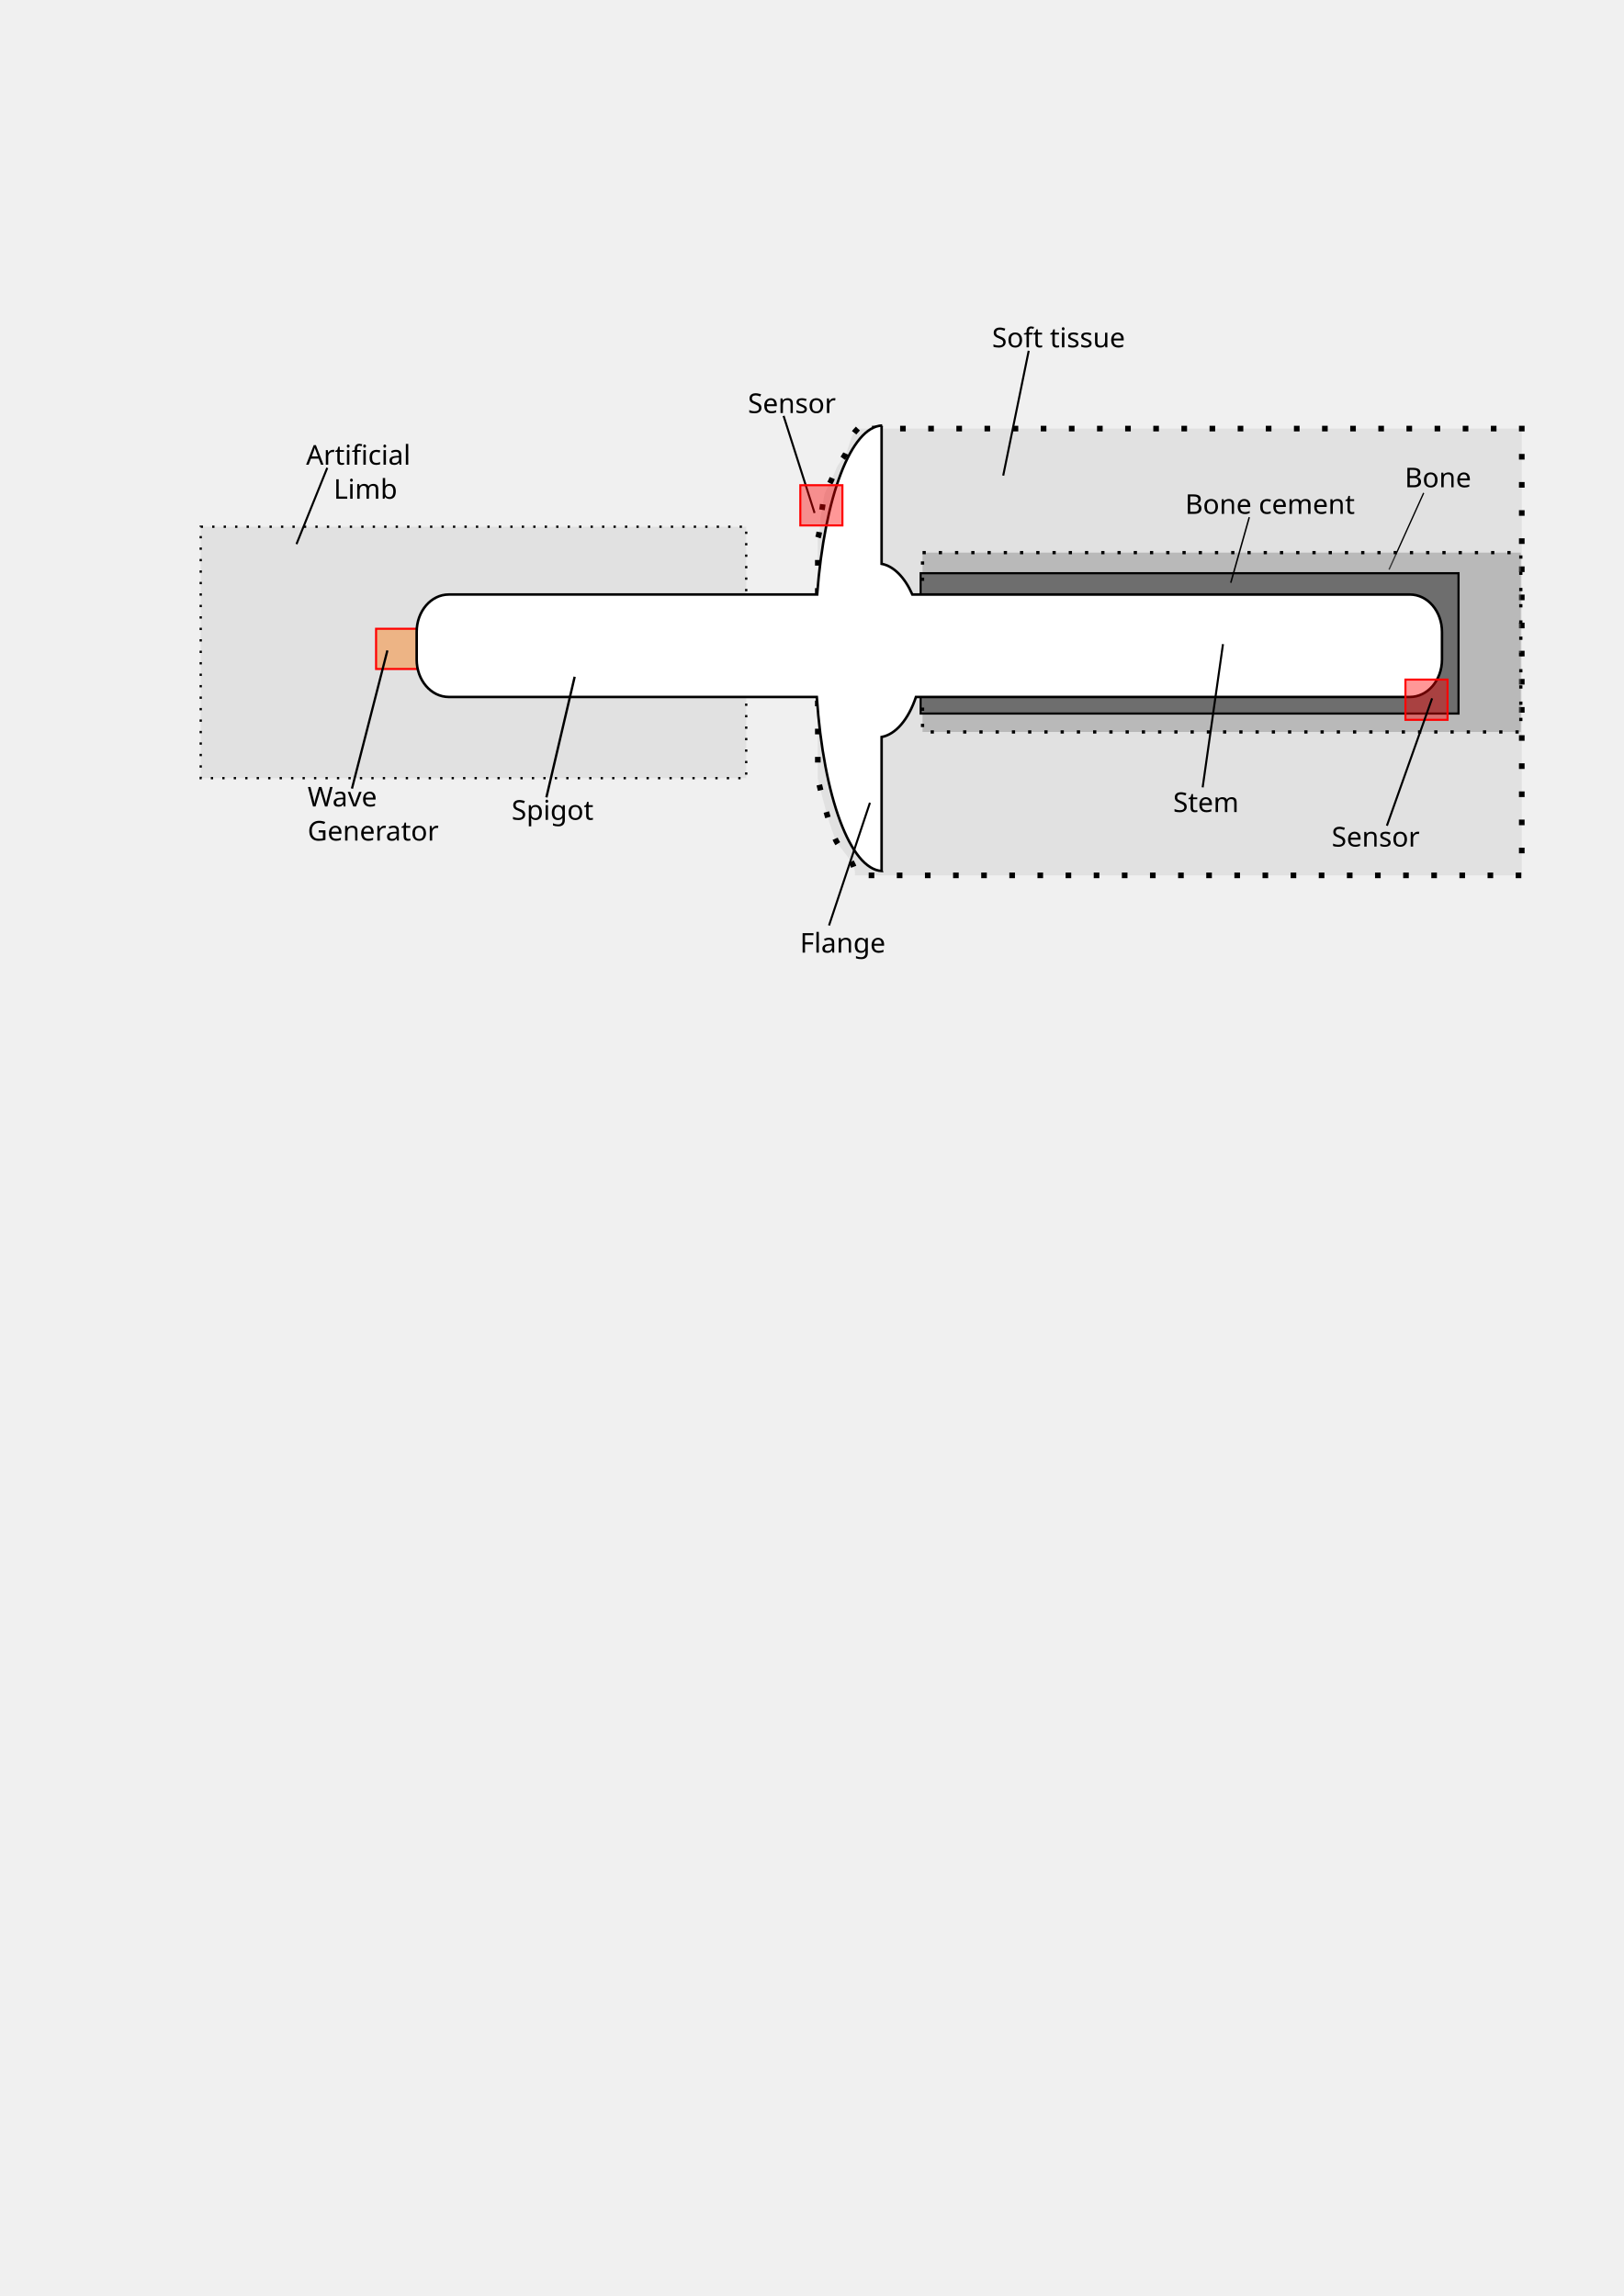
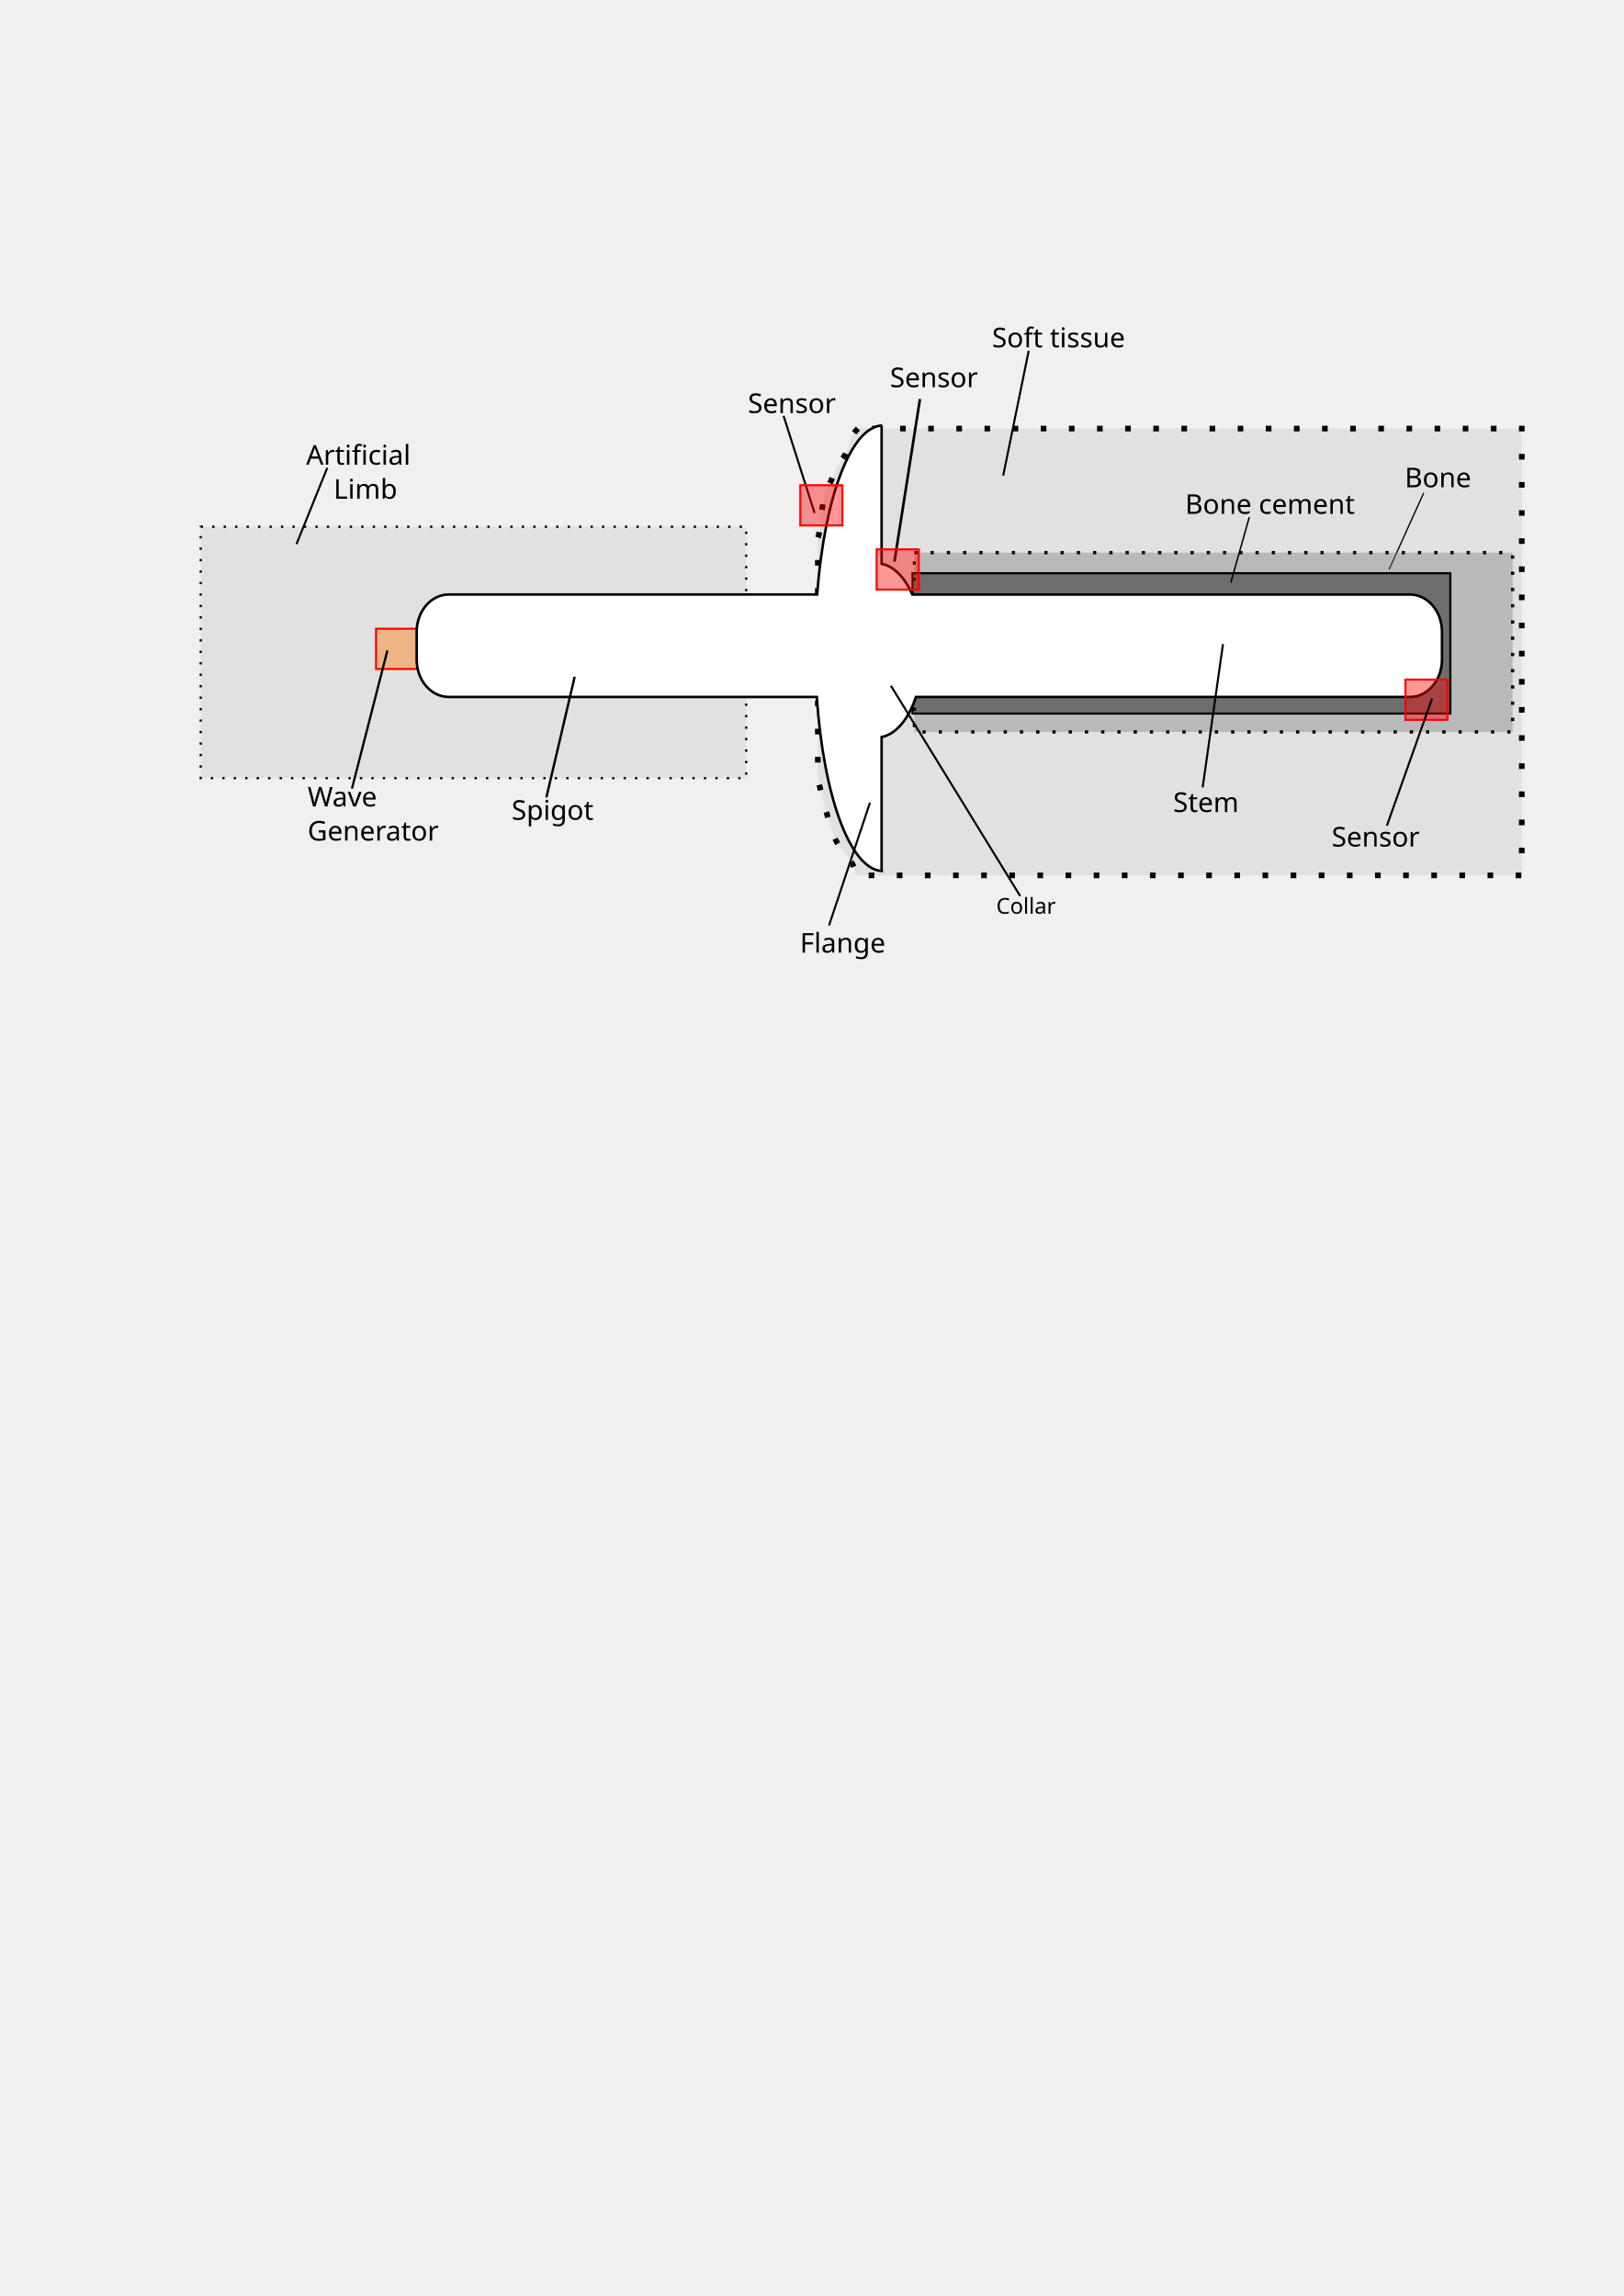
<svg xmlns="http://www.w3.org/2000/svg" width="210mm" height="297mm" viewBox="0 0 210 297" version="1.1" id="svg5">
  <defs id="defs2">
    <rect x="104.822" y="226.188" width="95.307" height="18.502" id="rect11770" />
  </defs>
  <g id="layer2">
    <rect style="fill:#cccccc;fill-opacity:0.41;stroke:#000000;stroke-width:0.297;stroke-miterlimit:4;stroke-dasharray:0.297, 1.186;stroke-dashoffset:0" id="rect1451" width="70.553" height="32.525" x="25.959" y="68.134" ry="0" />
    <path id="rect1451-3" style="fill:#cccccc;fill-opacity:0.41;stroke:#000000;stroke-width:2.75;stroke-miterlimit:4;stroke-dasharray:2.75, 11.001;stroke-dashoffset:0" d="M 419.352 209.531 C 418.405 210.49 417.461 211.541 416.816 212.658 C 415.522 214.904 414.891 219.066 413.391 221.889 C 412.155 224.213 410.056 226.322 408.988 228.672 C 408.046 230.746 407.283 232.896 406.232 235.092 C 405.067 237.527 403.249 240.04 402.766 242.699 C 402.164 246.009 402.002 249.424 401.043 252.607 C 400.737 253.622 401.228 254.915 401.043 255.961 C 400.826 257.187 400.598 261.018 399.766 262.955 L 399.766 380.746 C 402.116 390.514 404.513 400.273 408.07 409.668 C 410.381 415.773 418.691 421.133 417.889 427.963 L 743.877 427.963 L 743.877 209.531 L 419.352 209.531 z " transform="scale(0.2645833)" />
    <path style="fill:none;stroke:#000000;stroke-width:0.265px;stroke-linecap:butt;stroke-linejoin:miter;stroke-opacity:1" d="m 38.345,70.385 3.981,-9.871" id="path1588" />
    <text xml:space="preserve" style="font-size:3.528px;line-height:1.25;font-family:sans-serif;text-align:center;text-anchor:middle;stroke-width:0.265" x="49.555" y="60.109" id="text2846">
      <tspan style="font-size:3.528px;text-align:center;text-anchor:middle;stroke-width:0.265" x="49.555" y="60.109" id="tspan2848">Artificial</tspan>
      <tspan style="font-size:3.528px;text-align:center;text-anchor:middle;stroke-width:0.265" x="49.555" y="64.519" id="tspan2267">Limb</tspan>
    </text>
    <text xml:space="preserve" transform="scale(0.2645833)" id="text11768" style="line-height:1.25;font-family:sans-serif;font-size:10.667px;white-space:pre;shape-inside:url(#rect11770);text-align:center" />
    <path style="fill:none;stroke:#000000;stroke-width:0.169px;stroke-linecap:butt;stroke-linejoin:miter;stroke-opacity:1" d="m 179.649,73.681 4.481,-9.917" id="path30215" />
    <text xml:space="preserve" style="font-size:3.528px;line-height:1.25;font-family:sans-serif;stroke-width:0.265" x="181.68" y="63.033" id="text31781">
      <tspan id="tspan31779" style="stroke-width:0.265;font-size:3.528px" x="181.68" y="63.033">Bone</tspan>
    </text>
-     <rect style="fill:#808080;fill-opacity:0.41;stroke:#000000;stroke-width:0.42;stroke-miterlimit:4;stroke-dasharray:0.42, 1.681;stroke-dashoffset:0" id="rect1451-3-3" width="77.377" height="23.198" x="119.315" y="71.484" />
+     <rect style="fill:#808080;fill-opacity:0.41;stroke:#000000;stroke-width:0.42;stroke-miterlimit:4;stroke-dasharray:0.42, 1.681;stroke-dashoffset:0" id="rect1451-3-3" width="77.377" height="23.198" x="118.257" y="71.484" />
    <path style="fill:none;stroke:#000000;stroke-width:0.265px;stroke-linecap:butt;stroke-linejoin:miter;stroke-opacity:1" d="m 129.749,61.521 3.298,-16.145" id="path986" />
    <text xml:space="preserve" style="font-size:3.528px;line-height:1.25;font-family:sans-serif;stroke-width:0.265" x="128.3" y="44.928" id="text2024">
      <tspan id="tspan2022" style="stroke-width:0.265;font-size:3.528px" x="128.3" y="44.928">Soft tissue</tspan>
    </text>
  </g>
  <g id="layer1">
    <text xml:space="preserve" style="font-size:3.528px;line-height:1.25;font-family:sans-serif;stroke-width:0.265" x="103.461" y="123.23" id="text13482">
      <tspan id="tspan13480" style="font-size:3.528px;stroke-width:0.265" x="103.461" y="123.23">Flange</tspan>
    </text>
-     <rect style="mix-blend-mode:normal;fill:#000000;fill-opacity:0.41;stroke:#000000;stroke-width:0.279" id="rect19539" width="69.56" height="18.153" x="-188.637" y="-92.301" rx="0" ry="0" transform="scale(-1)" />
+     <rect style="mix-blend-mode:normal;fill:#000000;fill-opacity:0.41;stroke:#000000;stroke-width:0.279" id="rect19539" width="69.56" height="18.153" x="-187.579" y="-92.301" rx="0" ry="0" transform="scale(-1)" />
    <path style="fill:none;stroke:#000000;stroke-width:0.192px;stroke-linecap:butt;stroke-linejoin:miter;stroke-opacity:1" d="m 159.182,75.381 2.394,-8.481" id="path21855" />
    <text xml:space="preserve" style="font-size:3.528px;line-height:1.25;font-family:sans-serif;stroke-width:0.265" x="153.283" y="66.465" id="text26963">
      <tspan style="font-size:3.528px;stroke-width:0.265" x="153.283" y="66.465" id="tspan3812">Bone cement</tspan>
    </text>
    <rect style="fill:#ff7400;fill-opacity:0.41;stroke:#ff0000;stroke-width:0.265" id="rect6579-3" width="5.446" height="5.205" x="-54.085" y="-86.538" transform="scale(-1)" />
    <text xml:space="preserve" style="font-size:3.528px;line-height:1.25;font-family:sans-serif;stroke-width:0.265" x="172.222" y="109.511" id="text12244">
      <tspan id="tspan12242" style="stroke-width:0.265" x="172.222" y="109.511">Sensor</tspan>
    </text>
    <path style="fill:none;stroke:#000000;stroke-width:0.291px;stroke-linecap:butt;stroke-linejoin:miter;stroke-opacity:1" d="M 50.104,84.138 45.521,102.007" id="path1005" />
    <text xml:space="preserve" style="font-size:3.528px;line-height:1.25;font-family:sans-serif;stroke-width:0.265" x="39.78" y="104.322" id="text3583">
      <tspan id="tspan3581" style="stroke-width:0.265" x="39.78" y="104.322">Wave</tspan>
      <tspan style="stroke-width:0.265" x="39.78" y="108.732" id="tspan3585">Generator</tspan>
    </text>
    <text xml:space="preserve" style="font-size:3.528px;line-height:1.25;font-family:sans-serif;stroke-width:0.265" x="151.718" y="105.042" id="text6778">
      <tspan id="tspan6776" style="stroke-width:0.265" x="151.718" y="105.042">Stem</tspan>
    </text>
    <path style="fill:none;stroke:#000000;stroke-width:0.265px;stroke-linecap:butt;stroke-linejoin:miter;stroke-opacity:1" d="M 105.353,66.36 101.344,53.794" id="path8232" />
    <text xml:space="preserve" style="font-size:3.528px;line-height:1.25;font-family:sans-serif;stroke-width:0.265" x="96.718" y="53.432" id="text11558">
      <tspan id="tspan11556" style="stroke-width:0.265" x="96.718" y="53.432">Sensor</tspan>
    </text>
    <text xml:space="preserve" style="font-size:3.528px;line-height:1.25;font-family:sans-serif;stroke-width:0.265" x="66.16" y="106.047" id="text5335">
      <tspan id="tspan5333" style="font-size:3.528px;stroke-width:0.265" x="66.16" y="106.047">Spigot</tspan>
    </text>
    <path id="rect1945" style="fill:#ffffff;fill-opacity:1;stroke:#000000;stroke-width:0.327;stroke-miterlimit:4;stroke-dasharray:none;stroke-dashoffset:0" d="m 114.091,55.04 c -3.989,0.148 -7.444,9.133 -8.407,21.862 H 58.048 c -2.304,0 -4.158,2.161 -4.158,4.845 v 3.564 c 0,2.684 1.855,4.845 4.158,4.845 H 105.638 c 0.885,12.979 4.356,22.282 8.4,22.515 -0.004,-0.014 -0.009,-0.028 -0.011,-0.043 -0.003,-0.018 -0.005,-0.036 -0.005,-0.055 V 95.336 c 1.823,-0.34 3.462,-2.251 4.443,-5.179 l 63.874,0 c 2.304,0 4.158,-2.161 4.158,-4.845 v -3.564 c 0,-2.684 -1.855,-4.845 -4.158,-4.845 l -64.342,0 c -1,-2.255 -2.427,-3.679 -3.975,-3.968 V 55.233 c 0,-0.019 0.001,-0.037 0.005,-0.055 0.003,-0.018 0.008,-0.035 0.013,-0.051 0.006,-0.016 0.013,-0.032 0.022,-0.046 0.009,-0.014 0.018,-0.028 0.028,-0.04 2.9e-4,-3.47e-4 6.1e-4,-7.26e-4 8.9e-4,-0.001 z" />
    <path style="fill:none;stroke:#000000;stroke-width:0.265px;stroke-linecap:butt;stroke-linejoin:miter;stroke-opacity:1" d="m 158.173,83.321 -2.628,18.529" id="path5256" />
    <path style="fill:none;stroke:#000000;stroke-width:0.303px;stroke-linecap:butt;stroke-linejoin:miter;stroke-opacity:1" d="M 74.324,87.544 70.668,103.144" id="path3769" />
    <rect style="fill:#ff0000;fill-opacity:0.41;stroke:#ff0000;stroke-width:0.265" id="rect6579-36" width="5.446" height="5.205" x="-108.954" y="-67.969" transform="scale(-1)" />
    <path style="fill:none;stroke:#000000;stroke-width:0.265px;stroke-linecap:butt;stroke-linejoin:miter;stroke-opacity:1" d="m 112.512,103.839 -5.292,15.875" id="path11476" />
    <rect style="fill:#ff0000;fill-opacity:0.41;stroke:#ff0000;stroke-width:0.265" id="rect6579" width="5.446" height="5.205" x="-187.217" y="-93.113" transform="scale(-1)" />
    <path style="fill:none;stroke:#000000;stroke-width:0.265px;stroke-linecap:butt;stroke-linejoin:miter;stroke-opacity:1" d="m 185.22,90.335 -5.847,16.476" id="path6718" />
+     <path style="fill:none;stroke:#000000;stroke-width:0.265px;stroke-linecap:butt;stroke-linejoin:miter;stroke-opacity:1" d="M 115.224,88.702 131.944,115.909" id="path373" />
+     <text xml:space="preserve" style="font-size:2.822px;line-height:1.25;font-family:sans-serif;stroke-width:0.265" x="128.852" y="118.197" id="text3127">
+       <tspan id="tspan3125" style="stroke-width:0.265" x="128.852" y="118.197">Collar</tspan>
+     </text>
+     <path style="fill:none;stroke:#000000;stroke-width:0.338px;stroke-linecap:butt;stroke-linejoin:miter;stroke-opacity:1" d="m 115.679,72.649 3.303,-21.028" id="path8232-3" />
+     <text xml:space="preserve" style="font-size:3.528px;line-height:1.25;font-family:sans-serif;stroke-width:0.265" x="115.092" y="50.087" id="text11558-6">
+       <tspan id="tspan11556-7" style="stroke-width:0.265" x="115.092" y="50.087">Sensor</tspan>
+     </text>
+     <rect style="fill:#ff0000;fill-opacity:0.41;stroke:#ff0000;stroke-width:0.265" id="rect6579-36-5" width="5.446" height="5.205" x="-118.829" y="-76.268" transform="scale(-1)" />
  </g>
</svg>
